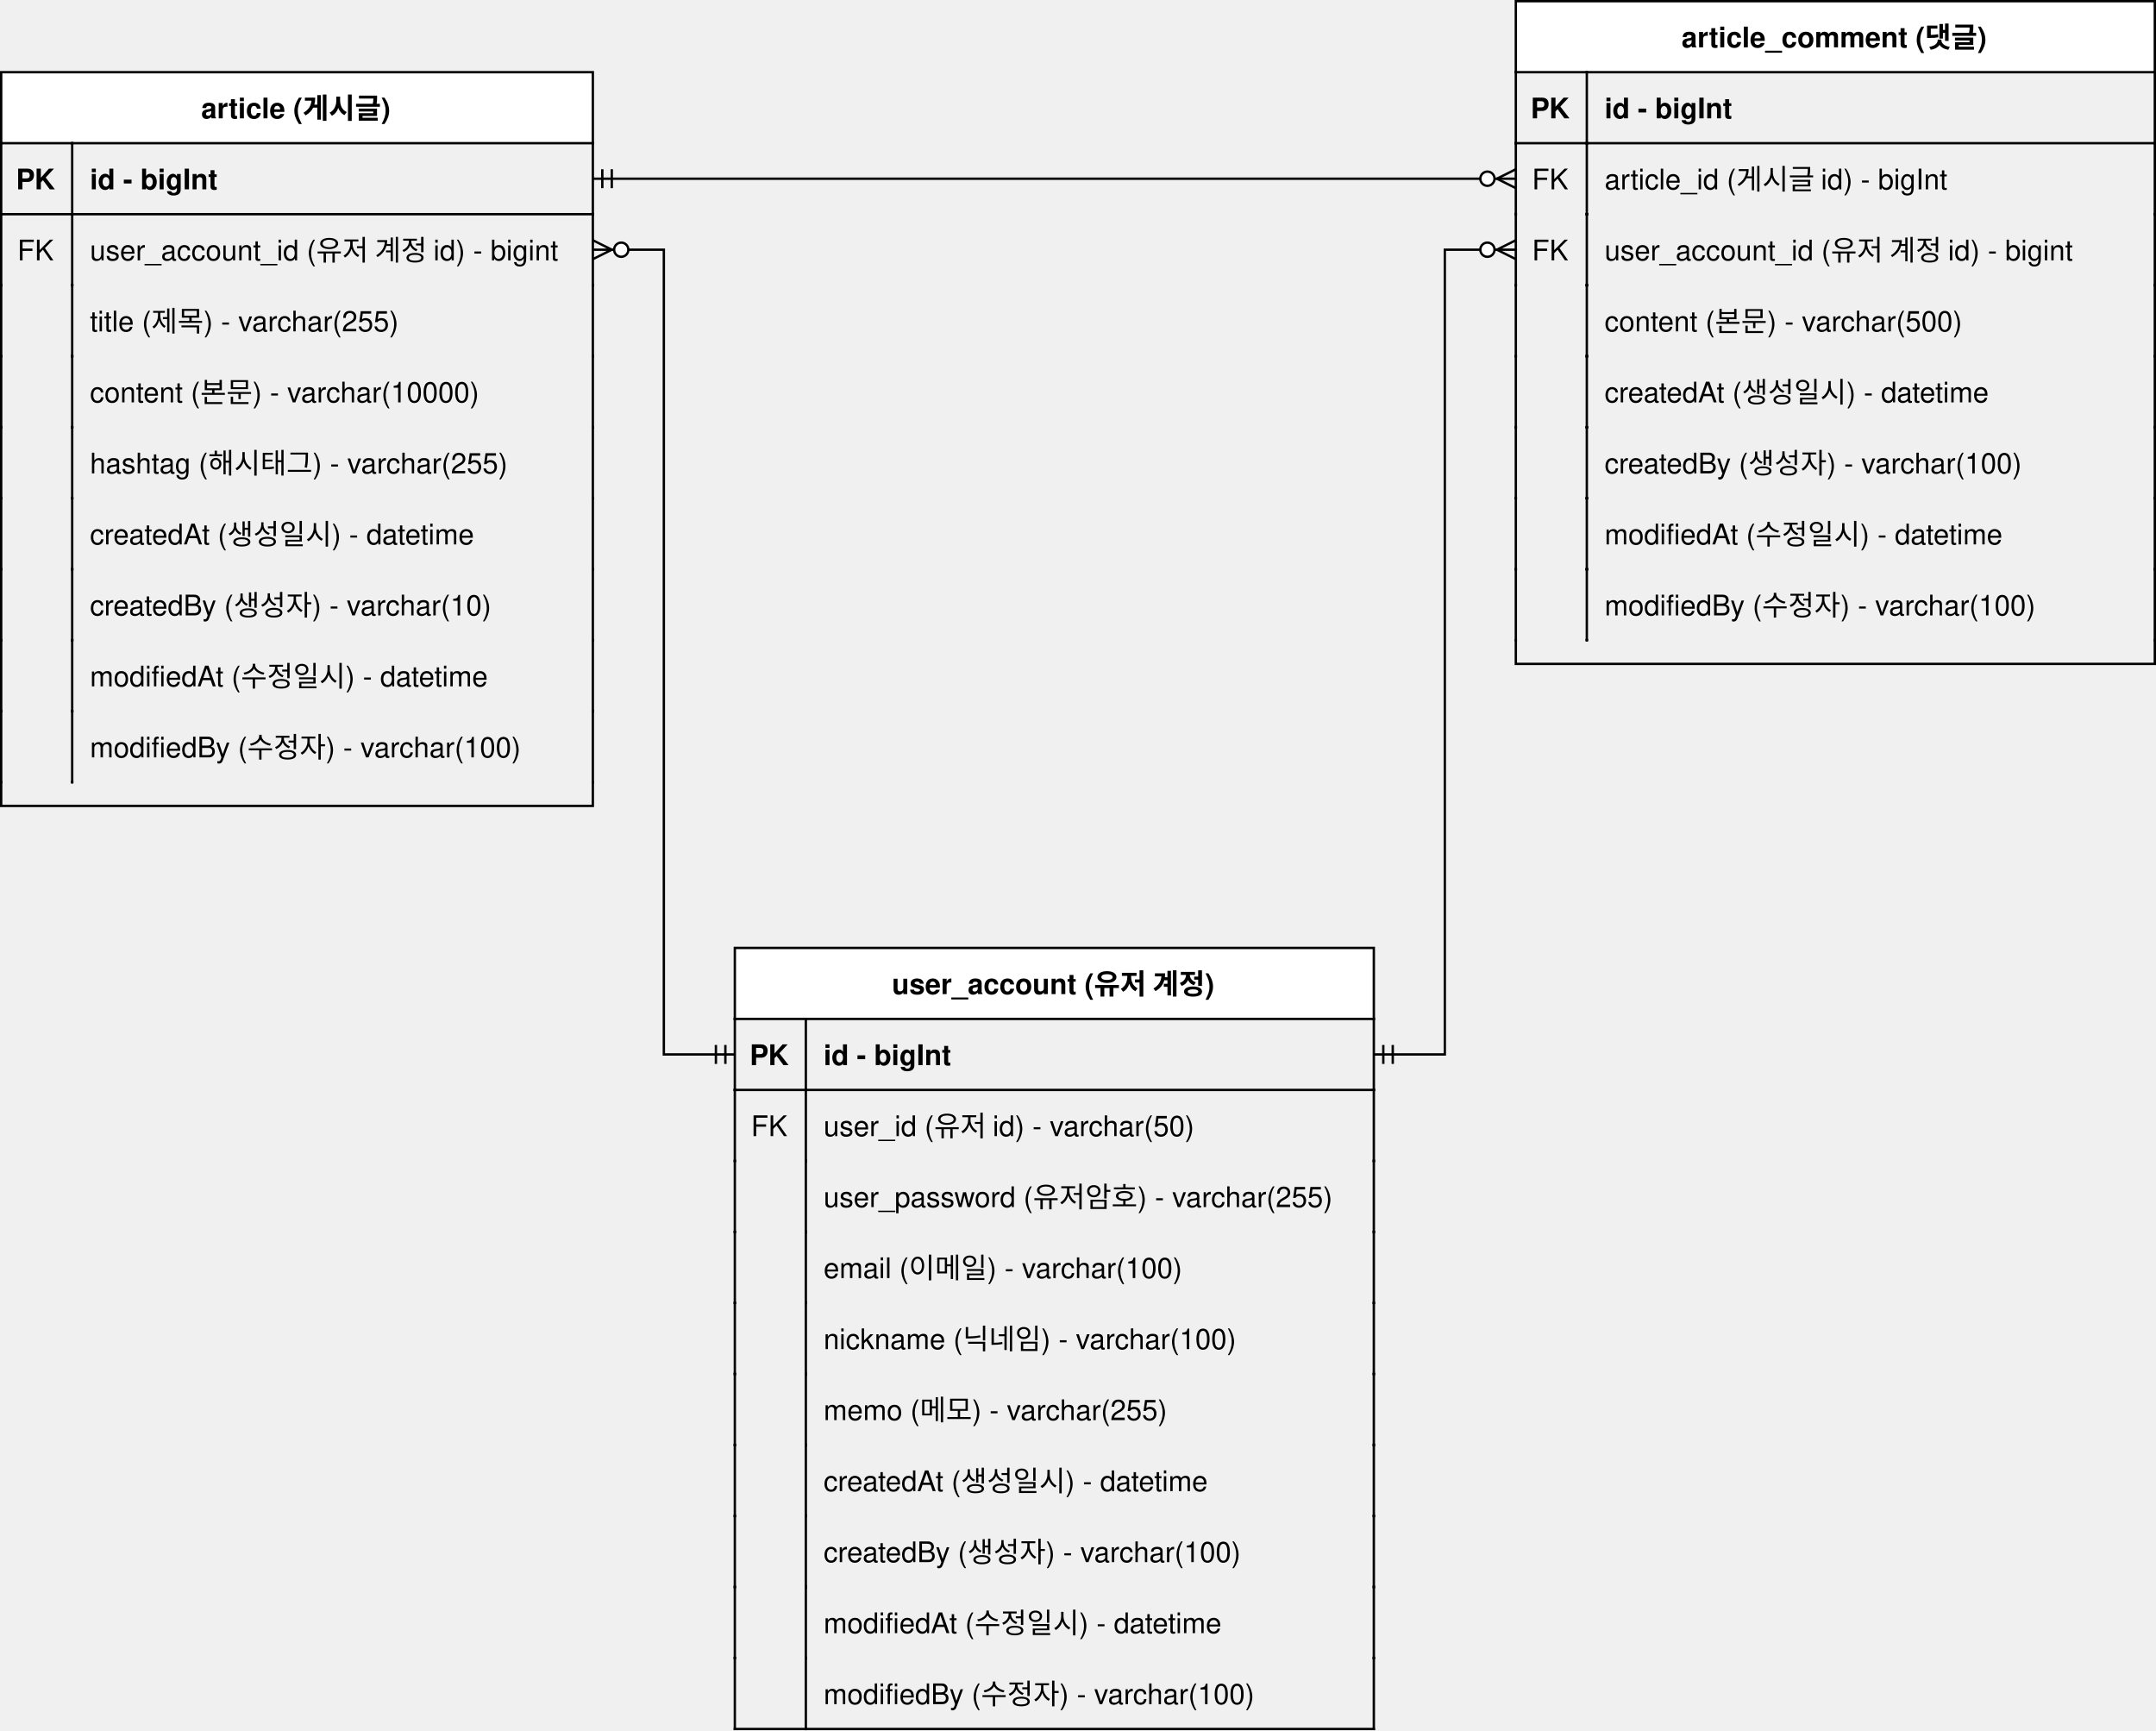
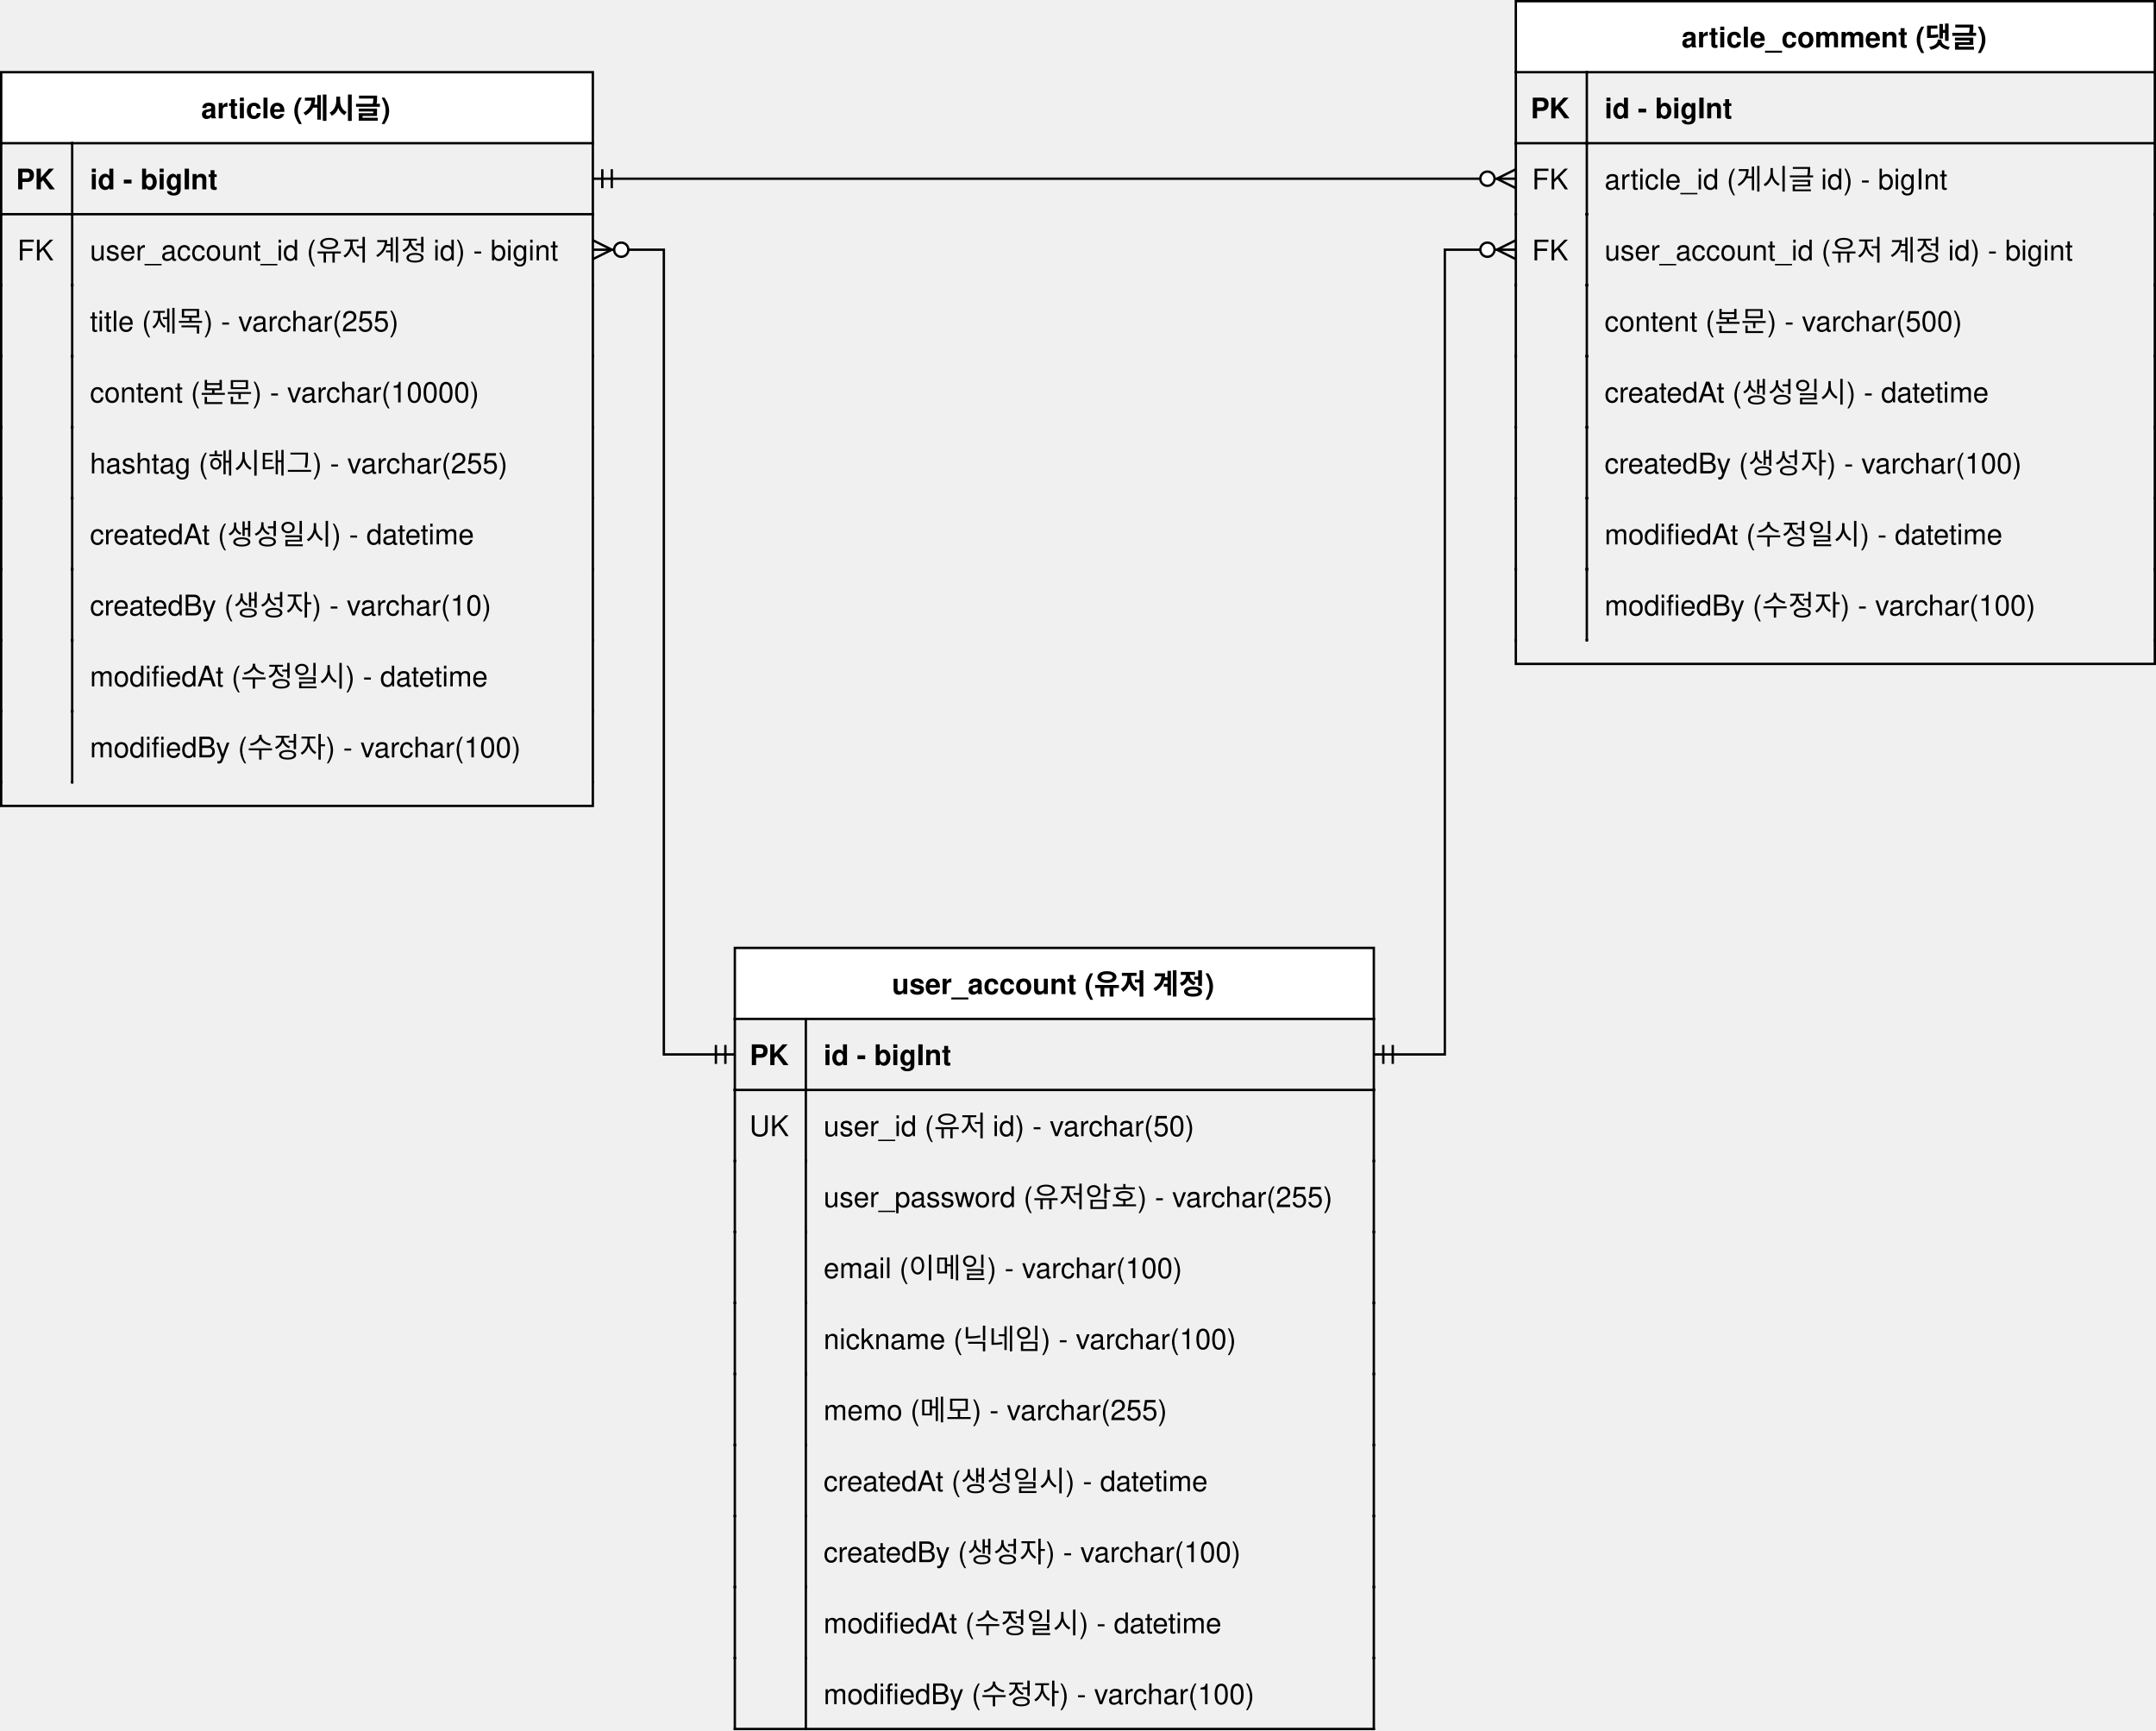
- <svg xmlns="http://www.w3.org/2000/svg" version="1.1" width="911px" height="731px" viewBox="-0.5 -0.5 911 731" content="&lt;mxfile host=&quot;app.diagrams.net&quot; modified=&quot;2022-11-08T16:18:46.799Z&quot; agent=&quot;5.0 (Macintosh; Intel Mac OS X 10_15_7) AppleWebKit/537.36 (KHTML, like Gecko) Chrome/107.0.0.0 Safari/537.36&quot; etag=&quot;kJ1TzSeuDzzOMCDPa4L7&quot; version=&quot;20.5.1&quot; type=&quot;github&quot;&gt;&lt;diagram id=&quot;R2lEEEUBdFMjLlhIrx00&quot; name=&quot;Page-1&quot;&gt;7Z3vk5o4GMf/Gmb2XrSD/NjFl6Ju22t3rrftzF1f7aQSlSsQB7Nd7V9/CSSIBlywiELSsS3EGDHPN3zIkzyJZo7DzbsYrJYPyIOBZujeRjMnmmEMhqZD/qMp2zTF0YdpwiL2PZZpl/DF/wVZos5Sn30PrvcyYoQC7K/2E2coiuAM76WBOEYv+9nmKNj/1hVYQCHhywwEYuo/voeX7FfY+i79PfQXS/7NA529EwKemSWsl8BDL3tJcIPvUYTZJX6GcQgiGGHyzgOIf8BYs6dLjOkvHWnGPXnNae63C4QWAQQrf/12hkKSPFuTLPdzEPoBreZcQS4riHydOdXMcYwQTo/CzRgG1FbcDOk13Ze8m9VDTMut8IGnP398XDzEk28Pjj9x3sOXZ3v1hpXyEwTPrH5BjP0ZqeyxoY30G2060lxDc8badKw5rjYcJymO5uh/sFrEW24aUqEreojBd5rkrjEpjCnI1EkC0QQGfkR+vjkZJOdBAFZrP8mepiz9wPsEtugZ84L4mTv3N9B7TAVE8xItfSKF0VNaODXFF3Yx9G0Q+IuIHM9I/dBvdGO4JtfyCawxyyHWIK8OGGO4ySWxGn0HUQhxvCVZ2LtvbplyWGvKlPSy06bBtbnM6dLk7QkwsS2ysnc2JAfMjDVMaggmPW6oR9oG3CWK/V/UPAGrzrzxkvMXPwyIiN9D4B0kuSi5mSRG8INgjAJELRyhCApGppm8GK2+gngBMUtYIZ81OtslL1IzY/2trdnkWsfkfLA7Jy+aPcZjFK1xTMREy4DEpi+Q2tXFaMUKDeCclx+zeqfH3xHGpI2WKeBoK3ldFkwGZlUVnEsEpiCCzx9LZbCibR4Ej+R2DaJFkBotuXuDndEKLFtY11n9Hlb8YftEpDrnQXIDXvqeB6Pq9jAq2yNnALNm/bPCdrVSuzQQkBtPBDBpIM+RtxaMml3n6Xa2BDuT7Ib+hvz97i8+UOJc1Oj8JpzmddcrMPOjxaf0k7cHqrDbUsWmvJUajaqkUnHNyuS/1d/638+P7/75sP04tOfz6Wz59MYYKihUgoKeyU2QUVVOlELhtkUoFKqAF5xTwf2lqQA9n5d3HAqv2OOI7HtNhWJDi4/1z2sYP4HZjHwnfkoYcUMf6cnz/EinB+Rfh1yonjzem5pjscShnXzZHzuo+NcPlXZU1GeKFN7ebAWRmhBpvmcxvHTP4ra6CK6MIK8aw65sjB4BpLAm7gQjYx8n13rDuTDWpq42GmmjIWfDTxDPliC+MWy73Dd09YRoUCXSAcJRgLg4IAaVPZDnIkSNvmbXCOFUtkbfCTEQ+5LUu58OltxQNpBehOskkBiTg0NIDHTyp8+YqC4V6TAxELunihOtc8K+NCcGNUaqugaKQXV79J4U4ljUEqyXGCxSUkyoj8m1cgPME80x+UjzXQE7et7BqKEd+dAhDngpdLSODufi6KjhiuwcOqzK9ug9OkRn4yyG5Cu9Eea+KIqKSXJgaaQt0TGNiebu5itxeHjkY9gPYZ/BUV058oFDdGkqcLQNjmwS6eXAUcNF2Tlw3FW2R+/BIfogGTjc7RFwTLWhLjqqet3XqK4Z6ZDBL0Mh45LIsC6NDKOGt7JryMgkrpDBrZozc4g8f+7vdTYcbejsZkbJ3NmoIR35yCG6PBU5WifH3cXJUcNZ2TlymJXt0XtyiM5ITo5cb0MkR3Fvo9fdjRqqkQ8aorOTxWI+zVAY5mZWOEQ8porDzMvE5kMSfIiiaJ7sXYGhDedsd3/lcaz2EFAjEDNrI78ViVmkg/M9BIgex16FYiqnY1YVotNR4mDMRhyLVrOkr1JcC0IpiMNTZPjN7mF9MhSFY7ZKhoIove6EY75qkEzkCgym6FrkT/Y8ErN0lRXtIPqyAxRpRzR9pkZhGKqlwi/rUuOUGP4UJKXUqNqvPFsQvyW6CbpDjVPCr1Pd95oaxb9b9B+oIP7GVdRnjBQjVo1NXUHnozBKs93eR48Hp0w1OJVVhfjUWCtO0+73gFQNpchHCrVo2DWQoihOs1VScDn2khTDyvboOyks0R2pgm0aUY505LBEh6ciR/vkKArTbJccNfqaXSNHpnFFDkvsSp4ebdPr7kYN0cgHDTW+cQXQKAzRbBcaPV5h0lJLTGZVIQ5vqHibZqQjHzrUwpPXgI6iUM120dHjpScttfZktgKv6JBUATe/rRrpqGFX8FJBbwH5jGhS0z7ePsIAYB9F09076bzpFBsDg4IFhwFr8TDyRnTXO3I6ffwFY/QVPYBoy2Gzey8EkfdXop6Y/mLIgQM3Pv6XF0aOv9H0tzY7m2xy2SacSORK4+2/+ZPcp+jp7mPJGf+cKCrmE16j53gGj9EizYc54crycTPTeq16D8t28MvrJUuME3v8hHvXe0SUn1Ey94XL3TjYwM2+PRBi+tPZp3YiFAoyDwqyDgtK60YoqKnpQse3/NCqTxXqSzzZK7OEjt8Fs0BhLovK8/7ONvFP+dSrPeNWVkB5Myp9xG0zmqx4Zx9BBB0KJjtp853eP+IWT1cU7NzbULIGVdHnR9jCelAu87p+j+aZ0GYcWeHlyRYQIGk8QEk4wJEwgN2M/91szg47OxrUinSgUA7yy4Pi4qFj3fWOn2IMR05MFGzMlHBiBdbrFxSX0YKm2NrQSvbjcHq36UaDApKOHWo25xXAo9WAsWIZdHcy50kBo7J6nkTXEwyBH2TcmCSbNbnaaJjggk3J6de4apOCkY4XKm7sGnjRZthYcXvobtjYKeZIVS8hL8SB58if/YhAyLYLd+lUTWeYHFjayGJTcRxLIaNMM/Iho8acb4WMcyGjzXixYhnUWDK3D8goWWqq78gwRW90CEPEccE6FuRgpI2UH6pUJtJRQu0bfgWUaDVArPj6avgje0CJQf9n+Rf/btHfKPF6FE0qRz5wqF3DrwAcbYaHFV9fd3cNP8kclqTgKN01XLLlKJoUjXzMUNv3XAEzivbwa5cZ3d0w/CRz3EnKDHHMUubVKJqUjnTkUPuGXwE5TP3S5OjwvuEnhWTpcpKDW1UtRtGkaqSDhl3hbiHjYhQHC0W8ujrFsdD5/OoUp241c9bFKEwOKB5aeCjEqotRWMP9goyhvV/QmRej6MjSKlyZg3rK5K1Ar9EKLqBm4/UZaeddWuVAzbZ+opoPm4V1WNDJaianMUI4nz0Gq+UD8iDN8T8=&lt;/diagram&gt;&lt;/mxfile&gt;" resource="https://app.diagrams.net/#HBaeyonghyeon%2Fproject-board%2Fmain%2Fdocument%2Fproject-board-erd.svg">
+ <svg xmlns="http://www.w3.org/2000/svg" version="1.1" width="911px" height="731px" viewBox="-0.5 -0.5 911 731" content="&lt;mxfile host=&quot;app.diagrams.net&quot; modified=&quot;2022-11-08T16:30:30.109Z&quot; agent=&quot;5.0 (Macintosh; Intel Mac OS X 10_15_7) AppleWebKit/537.36 (KHTML, like Gecko) Chrome/107.0.0.0 Safari/537.36&quot; etag=&quot;XvvjjBLrFEPFijtJ8bjd&quot; version=&quot;20.5.3&quot; type=&quot;github&quot;&gt;&lt;diagram id=&quot;R2lEEEUBdFMjLlhIrx00&quot; name=&quot;Page-1&quot;&gt;7Z1dk9o4FoZ/jat6LpIy/ug2lxjoZDbp2kxntmbmqkvBArSxLcqo05Bfv5ItgUHCawcwYClFElsIYXRe+bGOdCTLHSarDxlYzJ9wBGPLsaOV5Y4sx+n13YD+x1LWRUpg94uEWYYinmmb8BX9hDzR5qmvKILLnYwE45igxW7iBKcpnJCdNJBl+G032xTHu9+6ADMoJXydgFhO/QtFZM5/hW9v0z9CNJuLb+7Z/J0EiMw8YTkHEX7bSYIr8ohTwi/xC8wSkMKU0HeeQPYdZpY/nhPCfunAch7pa8pyv59hPIshWKDl+wlOaPJkSbM8TkGCYlbNpYJCXhD9OndsucMMY1IcJashjJmthBmKa3o88O6mHjJWbo0PvPzr+6fZUzb65ylAo+AjfHv1F+94KT9A/MrrF2QETWhlDx1rYN9Z44EVOlYwtMZDKwit/jBPCazA/o3XIlkL09AKXbBDAr6xpHBJaGFcQa5NE6gmCEAp/fnuqJefxzFYLFGevUiZozj6DNb4lYiCxFk4RSsYPRcCYnmplj7TwtgpK5yZ4iu/GPY2iNEspccTWj/sG8MMLum1fAZLwnPINSiqA2YErkpJvEY/QJxAkq1pFv7uu3uuHN6aNkp622rTEdqcl3TpivYEuNhmm7K3NqQH3IwNTOpIJq021DNrA+EcZ+gnM0/Mq7NsvPz8DSUxFfFHCKK9pBDnN5PcCCiOhzjGzMIpTqFkZJYpyvDiT5DNIOEJC4x4o/ND+qI1M7Tf+5ZPr3VIz3vbc/pi2TMyxOmSZFRMrAxIbfoGmV1Dghe80BhORfkZr3d2/A0TQtvoIQVUtpL/LwsuA7euCs4lAlcSwZdPB2WwYG0exM/0dg3SWVwYLb97g63RFJZV1vWmfvcrfr99Ylqd0zi/Ac9RFMG0vj2c2vYoGcBtWP+8sG2tNC4NxPTGkwJCG8hrGi0lo26u89ft7El2ptkd+x39+w3NfmfEuajRxU24yBsuF2CC0tnn4pP3e6rw21LF6nArdU6qklrFnVYm/138Yf/x+vzhr9/Xn/r+dDqezF/eOX0DhVpQsM8IhfsWoaBUgSi4pILHS1MBRkiUVx8K1RrXigpqQ8uP9a9LmL2AyYR+J3nJGXHHHunp8/zAZgf034BeqJ0/3rtW4PHEvp9/2W9bqKDrh0o7KuoyRZR3PN9A5OIQ6V+6Z3FfXwRXTJBKfWsFEGVNPEhGJojk13onuDC0xqE1GFiDvmDDD5BN5iC7c3z/sG/opghxpEq0A0RgAHFxQPRqeyDPRYgGfc1bI0RQ2xpdJ0RP7ksy734xWHLH2EB7EWGQQ2JID/Yh0bPpny5jor5UtMNET+6eGk60zgn/0pzoNRipujVQ9Orbo/OkkMei5mA5J2BWkGLEfEyhVxpgHlmBK0aaHxTs6HgHo4F29EOHPOBl0NE6OoKLo6OBK/Lm0OHVtkfn0SE7GycZpF8ZDYjwRTFUjPIDz6JtiY1pjKxwO19JwCOiHyMogV0GR33l6AcO2aVpwNE2ODaTSC8HjgYuypsDx0Nte3QeHLIPkoMjXFeAY2z1bdlR1em+Rn3NaIcMcRkGGZdEhndpZDgNvJW3hoyNxA0yhFVLZk5whKZop7MRWP1gOzNK585GA+noRw7Z5WnI0To5Hi5OjgbOypsjh1vbHp0nh+yMFOQo9TZkcqh7G53ubjRQjX7QkJ2dPBbzZYKTpDSzIqDicU0cZlkmvhiSEEMUqnmyDwpDO8HZ7v7G41jvIaBBIOamjRwVianSwfkeAmSPY6dCMY3TcVMVstNR42DMkzgWvdOSvk5xLQhFEYdnyHBk97A5GVThmK2SQRGld5vhmNUiN2BwZdeieLIXkZgHV1mx9qIvb4Ai7Yimy9RQRqZ6JvzyCqhRt195tiB+T3YT3CY1qkWuFTXUVSH7D0wQ/8lV1GWMqBFrxqauACPKKM12ex8dHpxyzeDUpirkp8ZGcZp+twekGihFP1KYRcOugRSqOM1WSSHk2ElSaLlomNrMsjvSBNucRDnakcOTHZ6GHO2TQxWm2S45GvQ1b40cG40bcnhyV/LXo2063d1oIBr9oGHGN64AGsoQzXah0eEVJvUc3lBXhTy8YeJtTiMd/dBhFp68BnSoQjXbRUeHl570zNqTmxV4ZYekCbg5WjXaUcOv4aWC0QyKGdG0phFZP8MYEITT8fadYt50gY2ew8BCkpi3eJhGA7brHT0dP/+EGf4TP4F0LWCzfS8BafTvXD0Z+8VQAAeuEPlbFEaP/2Hp731+NlqVso0EkeiVZuu/yyelT7HT7cfyM/E5WVTcJ7zEr9kEVtGiyEcE4Q7lE2Zm9Vr3HrbZwa+sl01iltvjB9y53gpRfsH53Bchd2dvAzf/fk+IxU/nn9qKUCrI3SvI2y+oqBupoFNNF6re8sOqP1XIxJNZpUBhIYva8/7ONvHP+NTrPeOqFVDZZq4ymky9s48kghsNJquUuFaPuOoZjJKdtQglO1IVXX6EVVaNcZkf4/c4DRPajCNTXrHsL//PpZlwuoAALR3mypo4EA5QEQawnfG/nc3ZEWfHkVrRDhTGQX55UFw8dKwb3vFKfRtMKDZmyjmxAMvlG84O0YKl+Fbfy/fjCDq96caRAtKOHWY25xXAo9WAMbUMujGZs1rihh+KyZwwASjecGOUb9YUWoN+jgs+Jae746rHCkY7Xpi4sWvgRZthY+om0o2wsWqJG14owsZSNPmegoRvFx6yqZpBPz/wrIHHp+IEnmbIMAFjFXXTYM63Qca5kNFmvJhaBg2WzL05ZNSfT9t1ZLiyNzqBCRa44B0LejCwBrr5oRrIRDtKmH3Dr4ASrQaIqS+5gT/y1iih577h6qqQ/Y1mPYqTKEc/cJhdw68AHG2Gh6kvuRu7hldL3IDj8K7hGi9Hcaxo9GOG2b7nCpih2sOvXWZ0Y8PwaokbZig2DDerUZxGOtqRw+wbfgXkcO1Lk6Mj+4ZXS9yQQ1jVLEZxStVoBw2/xt3CLEZR1EhpMYqqgNHyYhSV24RczWIUrgCUCC3cF2LdxSi8/m5BTt/fLejMi1HcyNIqQpm9ZsoUrcBu0ArOr2ax/ejVqNnZU7Nv/6Ka95uFt1/QL6uZnmYYk3L2DCzmTziCLMf/AA==&lt;/diagram&gt;&lt;/mxfile&gt;" resource="https://app.diagrams.net/#HBaeyonghyeon%2Fproject-board%2Fmain%2Fdocument%2Fproject-board-erd.svg">
  <defs>
    <clipPath id="mx-clip-0-60-30-30-0">
      <rect x="0" y="60" width="30" height="30" />
    </clipPath>
    <clipPath id="mx-clip-36-60-214-30-0">
      <rect x="36" y="60" width="214" height="30" />
    </clipPath>
    <clipPath id="mx-clip-0-90-30-30-0">
      <rect x="0" y="90" width="30" height="30" />
    </clipPath>
    <clipPath id="mx-clip-36-90-214-30-0">
      <rect x="36" y="90" width="214" height="30" />
    </clipPath>
    <clipPath id="mx-clip-36-120-214-30-0">
      <rect x="36" y="120" width="214" height="30" />
    </clipPath>
    <clipPath id="mx-clip-36-150-214-30-0">
      <rect x="36" y="150" width="214" height="30" />
    </clipPath>
    <clipPath id="mx-clip-36-180-214-30-0">
      <rect x="36" y="180" width="214" height="30" />
    </clipPath>
    <clipPath id="mx-clip-36-210-214-30-0">
      <rect x="36" y="210" width="214" height="30" />
    </clipPath>
    <clipPath id="mx-clip-36-240-214-30-0">
      <rect x="36" y="240" width="214" height="30" />
    </clipPath>
    <clipPath id="mx-clip-36-270-214-30-0">
      <rect x="36" y="270" width="214" height="30" />
    </clipPath>
    <clipPath id="mx-clip-36-300-214-30-0">
      <rect x="36" y="300" width="214" height="30" />
    </clipPath>
    <clipPath id="mx-clip-640-30-30-30-0">
      <rect x="640" y="30" width="30" height="30" />
    </clipPath>
    <clipPath id="mx-clip-676-30-234-30-0">
      <rect x="676" y="30" width="234" height="30" />
    </clipPath>
    <clipPath id="mx-clip-640-60-30-30-0">
      <rect x="640" y="60" width="30" height="30" />
    </clipPath>
    <clipPath id="mx-clip-676-60-234-30-0">
      <rect x="676" y="60" width="234" height="30" />
    </clipPath>
    <clipPath id="mx-clip-640-90-30-30-0">
      <rect x="640" y="90" width="30" height="30" />
    </clipPath>
    <clipPath id="mx-clip-676-90-234-30-0">
      <rect x="676" y="90" width="234" height="30" />
    </clipPath>
    <clipPath id="mx-clip-676-120-234-30-0">
      <rect x="676" y="120" width="234" height="30" />
    </clipPath>
    <clipPath id="mx-clip-676-150-234-30-0">
      <rect x="676" y="150" width="234" height="30" />
    </clipPath>
    <clipPath id="mx-clip-676-180-234-30-0">
      <rect x="676" y="180" width="234" height="30" />
    </clipPath>
    <clipPath id="mx-clip-676-210-234-30-0">
      <rect x="676" y="210" width="234" height="30" />
    </clipPath>
    <clipPath id="mx-clip-676-240-234-30-0">
      <rect x="676" y="240" width="234" height="30" />
    </clipPath>
    <clipPath id="mx-clip-310-430-30-30-0">
      <rect x="310" y="430" width="30" height="30" />
    </clipPath>
    <clipPath id="mx-clip-346-430-234-30-0">
      <rect x="346" y="430" width="234" height="30" />
    </clipPath>
    <clipPath id="mx-clip-310-460-30-30-0">
      <rect x="310" y="460" width="30" height="30" />
    </clipPath>
    <clipPath id="mx-clip-346-460-234-30-0">
      <rect x="346" y="460" width="234" height="30" />
    </clipPath>
    <clipPath id="mx-clip-346-490-234-30-0">
      <rect x="346" y="490" width="234" height="30" />
    </clipPath>
    <clipPath id="mx-clip-346-520-234-30-0">
      <rect x="346" y="520" width="234" height="30" />
    </clipPath>
    <clipPath id="mx-clip-346-550-234-30-0">
      <rect x="346" y="550" width="234" height="30" />
    </clipPath>
    <clipPath id="mx-clip-346-580-234-30-0">
      <rect x="346" y="580" width="234" height="30" />
    </clipPath>
    <clipPath id="mx-clip-346-610-234-30-0">
      <rect x="346" y="610" width="234" height="30" />
    </clipPath>
    <clipPath id="mx-clip-346-640-234-30-0">
      <rect x="346" y="640" width="234" height="30" />
    </clipPath>
    <clipPath id="mx-clip-346-670-234-30-0">
      <rect x="346" y="670" width="234" height="30" />
    </clipPath>
    <clipPath id="mx-clip-346-700-234-30-0">
      <rect x="346" y="700" width="234" height="30" />
    </clipPath>
  </defs>
  <g>
    <path d="M 0 60 L 0 30 L 250 30 L 250 60" fill="rgb(255, 255, 255)" stroke="rgb(0, 0, 0)" stroke-miterlimit="10" pointer-events="all" />
    <path d="M 0 60 L 0 340 L 250 340 L 250 60" fill="none" stroke="rgb(0, 0, 0)" stroke-miterlimit="10" pointer-events="none" />
    <path d="M 0 60 L 250 60" fill="none" stroke="rgb(0, 0, 0)" stroke-miterlimit="10" pointer-events="none" />
    <path d="M 30 60 L 30 90 L 30 120 L 30 150 L 30 180 L 30 210 L 30 240 L 30 270 L 30 300 L 30 330" fill="none" stroke="rgb(0, 0, 0)" stroke-miterlimit="10" pointer-events="none" />
    <g fill="rgb(0, 0, 0)" font-family="Helvetica" font-weight="bold" pointer-events="none" text-anchor="middle" font-size="12px">
      <text x="124.5" y="49.5">article (게시글)</text>
    </g>
    <path d="M 0 60 M 250 60 M 250 90 L 0 90" fill="none" stroke="rgb(0, 0, 0)" stroke-linecap="square" stroke-miterlimit="10" pointer-events="none" />
    <path d="M 0 60 M 30 60 M 30 90 M 0 90" fill="none" stroke="rgb(0, 0, 0)" stroke-linecap="square" stroke-miterlimit="10" pointer-events="none" />
    <g fill="rgb(0, 0, 0)" font-family="Helvetica" font-weight="bold" pointer-events="none" clip-path="url(#mx-clip-0-60-30-30-0)" text-anchor="middle" font-size="12px">
      <text x="14.5" y="79.5">PK</text>
    </g>
    <path d="M 30 60 M 250 60 M 250 90 M 30 90" fill="none" stroke="rgb(0, 0, 0)" stroke-linecap="square" stroke-miterlimit="10" pointer-events="none" />
    <g fill="rgb(0, 0, 0)" font-family="Helvetica" font-weight="bold" text-decoration="underline" pointer-events="none" clip-path="url(#mx-clip-36-60-214-30-0)" font-size="12px">
      <text x="37.5" y="79.5">id - bigInt</text>
    </g>
    <path d="M 0 90 M 30 90 M 30 120 M 0 120" fill="none" stroke="rgb(0, 0, 0)" stroke-linecap="square" stroke-miterlimit="10" pointer-events="none" />
    <g fill="rgb(0, 0, 0)" font-family="Helvetica" pointer-events="none" clip-path="url(#mx-clip-0-90-30-30-0)" text-anchor="middle" font-size="12px">
      <text x="14.5" y="109.5">FK</text>
    </g>
    <path d="M 30 90 M 250 90 M 250 120 M 30 120" fill="none" stroke="rgb(0, 0, 0)" stroke-linecap="square" stroke-miterlimit="10" pointer-events="none" />
    <g fill="rgb(0, 0, 0)" font-family="Helvetica" pointer-events="none" clip-path="url(#mx-clip-36-90-214-30-0)" font-size="12px">
      <text x="37.5" y="109.5">user_account_id (유저 계정 id) - bigint</text>
    </g>
    <path d="M 0 120 M 30 120 M 30 150 M 0 150" fill="none" stroke="rgb(0, 0, 0)" stroke-linecap="square" stroke-miterlimit="10" pointer-events="none" />
    <path d="M 30 120 M 250 120 M 250 150 M 30 150" fill="none" stroke="rgb(0, 0, 0)" stroke-linecap="square" stroke-miterlimit="10" pointer-events="none" />
    <g fill="rgb(0, 0, 0)" font-family="Helvetica" pointer-events="none" clip-path="url(#mx-clip-36-120-214-30-0)" font-size="12px">
      <text x="37.5" y="139.5">title (제목) - varchar(255)</text>
    </g>
    <path d="M 0 150 M 30 150 M 30 180 M 0 180" fill="none" stroke="rgb(0, 0, 0)" stroke-linecap="square" stroke-miterlimit="10" pointer-events="none" />
    <path d="M 30 150 M 250 150 M 250 180 M 30 180" fill="none" stroke="rgb(0, 0, 0)" stroke-linecap="square" stroke-miterlimit="10" pointer-events="none" />
    <g fill="rgb(0, 0, 0)" font-family="Helvetica" pointer-events="none" clip-path="url(#mx-clip-36-150-214-30-0)" font-size="12px">
      <text x="37.5" y="169.5">content (본문) - varchar(10000)</text>
    </g>
    <path d="M 0 180 M 30 180 M 30 210 M 0 210" fill="none" stroke="rgb(0, 0, 0)" stroke-linecap="square" stroke-miterlimit="10" pointer-events="none" />
    <path d="M 30 180 M 250 180 M 250 210 M 30 210" fill="none" stroke="rgb(0, 0, 0)" stroke-linecap="square" stroke-miterlimit="10" pointer-events="none" />
    <g fill="rgb(0, 0, 0)" font-family="Helvetica" pointer-events="none" clip-path="url(#mx-clip-36-180-214-30-0)" font-size="12px">
      <text x="37.5" y="199.5">hashtag (해시태그) - varchar(255)</text>
    </g>
    <path d="M 0 210 M 30 210 M 30 240 M 0 240" fill="none" stroke="rgb(0, 0, 0)" stroke-linecap="square" stroke-miterlimit="10" pointer-events="none" />
    <path d="M 30 210 M 250 210 M 250 240 M 30 240" fill="none" stroke="rgb(0, 0, 0)" stroke-linecap="square" stroke-miterlimit="10" pointer-events="none" />
    <g fill="rgb(0, 0, 0)" font-family="Helvetica" pointer-events="none" clip-path="url(#mx-clip-36-210-214-30-0)" font-size="12px">
      <text x="37.5" y="229.5">createdAt (생성일시) - datetime</text>
    </g>
    <path d="M 0 240 M 30 240 M 30 270 M 0 270" fill="none" stroke="rgb(0, 0, 0)" stroke-linecap="square" stroke-miterlimit="10" pointer-events="none" />
    <path d="M 30 240 M 250 240 M 250 270 M 30 270" fill="none" stroke="rgb(0, 0, 0)" stroke-linecap="square" stroke-miterlimit="10" pointer-events="none" />
    <g fill="rgb(0, 0, 0)" font-family="Helvetica" pointer-events="none" clip-path="url(#mx-clip-36-240-214-30-0)" font-size="12px">
      <text x="37.5" y="259.5">createdBy (생성자) - varchar(10)</text>
    </g>
    <path d="M 0 270 M 30 270 M 30 300 M 0 300" fill="none" stroke="rgb(0, 0, 0)" stroke-linecap="square" stroke-miterlimit="10" pointer-events="none" />
    <path d="M 30 270 M 250 270 M 250 300 M 30 300" fill="none" stroke="rgb(0, 0, 0)" stroke-linecap="square" stroke-miterlimit="10" pointer-events="none" />
    <g fill="rgb(0, 0, 0)" font-family="Helvetica" pointer-events="none" clip-path="url(#mx-clip-36-270-214-30-0)" font-size="12px">
      <text x="37.5" y="289.5">modifiedAt (수정일시) - datetime</text>
    </g>
    <path d="M 0 300 M 30 300 M 30 330 M 0 330" fill="none" stroke="rgb(0, 0, 0)" stroke-linecap="square" stroke-miterlimit="10" pointer-events="none" />
    <path d="M 30 300 M 250 300 M 250 330 M 30 330" fill="none" stroke="rgb(0, 0, 0)" stroke-linecap="square" stroke-miterlimit="10" pointer-events="none" />
    <g fill="rgb(0, 0, 0)" font-family="Helvetica" pointer-events="none" clip-path="url(#mx-clip-36-300-214-30-0)" font-size="12px">
      <text x="37.5" y="319.5">modifiedBy (수정자) - varchar(100)</text>
    </g>
    <path d="M 640 30 L 640 0 L 910 0 L 910 30" fill="rgb(255, 255, 255)" stroke="rgb(0, 0, 0)" stroke-miterlimit="10" pointer-events="none" />
    <path d="M 640 30 L 640 280 L 910 280 L 910 30" fill="none" stroke="rgb(0, 0, 0)" stroke-miterlimit="10" pointer-events="none" />
    <path d="M 640 30 L 910 30" fill="none" stroke="rgb(0, 0, 0)" stroke-miterlimit="10" pointer-events="none" />
    <path d="M 670 30 L 670 60 L 670 90 L 670 120 L 670 150 L 670 180 L 670 210 L 670 240 L 670 270" fill="none" stroke="rgb(0, 0, 0)" stroke-miterlimit="10" pointer-events="none" />
    <g fill="rgb(0, 0, 0)" font-family="Helvetica" font-weight="bold" pointer-events="none" text-anchor="middle" font-size="12px">
      <text x="774.5" y="19.5">article_comment (댓글)</text>
    </g>
    <path d="M 640 30 M 910 30 M 910 60 L 640 60" fill="none" stroke="rgb(0, 0, 0)" stroke-linecap="square" stroke-miterlimit="10" pointer-events="none" />
    <path d="M 640 30 M 670 30 M 670 60 M 640 60" fill="none" stroke="rgb(0, 0, 0)" stroke-linecap="square" stroke-miterlimit="10" pointer-events="none" />
    <g fill="rgb(0, 0, 0)" font-family="Helvetica" font-weight="bold" pointer-events="none" clip-path="url(#mx-clip-640-30-30-30-0)" text-anchor="middle" font-size="12px">
      <text x="654.5" y="49.5">PK</text>
    </g>
    <path d="M 670 30 M 910 30 M 910 60 M 670 60" fill="none" stroke="rgb(0, 0, 0)" stroke-linecap="square" stroke-miterlimit="10" pointer-events="none" />
    <g fill="rgb(0, 0, 0)" font-family="Helvetica" font-weight="bold" text-decoration="underline" pointer-events="none" clip-path="url(#mx-clip-676-30-234-30-0)" font-size="12px">
      <text x="677.5" y="49.5">id - bigInt</text>
    </g>
    <path d="M 640 60 M 670 60 M 670 90 M 640 90" fill="none" stroke="rgb(0, 0, 0)" stroke-linecap="square" stroke-miterlimit="10" pointer-events="none" />
    <g fill="rgb(0, 0, 0)" font-family="Helvetica" pointer-events="none" clip-path="url(#mx-clip-640-60-30-30-0)" text-anchor="middle" font-size="12px">
      <text x="654.5" y="79.5">FK</text>
    </g>
    <path d="M 670 60 M 910 60 M 910 90 M 670 90" fill="none" stroke="rgb(0, 0, 0)" stroke-linecap="square" stroke-miterlimit="10" pointer-events="none" />
    <g fill="rgb(0, 0, 0)" font-family="Helvetica" pointer-events="none" clip-path="url(#mx-clip-676-60-234-30-0)" font-size="12px">
      <text x="677.5" y="79.5">article_id (게시글 id) - bigInt</text>
    </g>
    <path d="M 640 90 M 670 90 M 670 120 M 640 120" fill="none" stroke="rgb(0, 0, 0)" stroke-linecap="square" stroke-miterlimit="10" pointer-events="none" />
    <g fill="rgb(0, 0, 0)" font-family="Helvetica" pointer-events="none" clip-path="url(#mx-clip-640-90-30-30-0)" text-anchor="middle" font-size="12px">
      <text x="654.5" y="109.5">FK</text>
    </g>
    <path d="M 670 90 M 910 90 M 910 120 M 670 120" fill="none" stroke="rgb(0, 0, 0)" stroke-linecap="square" stroke-miterlimit="10" pointer-events="none" />
    <g fill="rgb(0, 0, 0)" font-family="Helvetica" pointer-events="none" clip-path="url(#mx-clip-676-90-234-30-0)" font-size="12px">
      <text x="677.5" y="109.5">user_account_id (유저 계정 id) - bigint</text>
    </g>
    <path d="M 640 120 M 670 120 M 670 150 M 640 150" fill="none" stroke="rgb(0, 0, 0)" stroke-linecap="square" stroke-miterlimit="10" pointer-events="none" />
    <path d="M 670 120 M 910 120 M 910 150 M 670 150" fill="none" stroke="rgb(0, 0, 0)" stroke-linecap="square" stroke-miterlimit="10" pointer-events="none" />
    <g fill="rgb(0, 0, 0)" font-family="Helvetica" pointer-events="none" clip-path="url(#mx-clip-676-120-234-30-0)" font-size="12px">
      <text x="677.5" y="139.5">content (본문) - varchar(500)</text>
    </g>
    <path d="M 640 150 M 670 150 M 670 180 M 640 180" fill="none" stroke="rgb(0, 0, 0)" stroke-linecap="square" stroke-miterlimit="10" pointer-events="none" />
    <path d="M 670 150 M 910 150 M 910 180 M 670 180" fill="none" stroke="rgb(0, 0, 0)" stroke-linecap="square" stroke-miterlimit="10" pointer-events="none" />
    <g fill="rgb(0, 0, 0)" font-family="Helvetica" pointer-events="none" clip-path="url(#mx-clip-676-150-234-30-0)" font-size="12px">
      <text x="677.5" y="169.5">createdAt (생성일시) - datetime</text>
    </g>
    <path d="M 640 180 M 670 180 M 670 210 M 640 210" fill="none" stroke="rgb(0, 0, 0)" stroke-linecap="square" stroke-miterlimit="10" pointer-events="none" />
    <path d="M 670 180 M 910 180 M 910 210 M 670 210" fill="none" stroke="rgb(0, 0, 0)" stroke-linecap="square" stroke-miterlimit="10" pointer-events="none" />
    <g fill="rgb(0, 0, 0)" font-family="Helvetica" pointer-events="none" clip-path="url(#mx-clip-676-180-234-30-0)" font-size="12px">
      <text x="677.5" y="199.5">createdBy (생성자) - varchar(100)</text>
    </g>
    <path d="M 640 210 M 670 210 M 670 240 M 640 240" fill="none" stroke="rgb(0, 0, 0)" stroke-linecap="square" stroke-miterlimit="10" pointer-events="none" />
    <path d="M 670 210 M 910 210 M 910 240 M 670 240" fill="none" stroke="rgb(0, 0, 0)" stroke-linecap="square" stroke-miterlimit="10" pointer-events="none" />
    <g fill="rgb(0, 0, 0)" font-family="Helvetica" pointer-events="none" clip-path="url(#mx-clip-676-210-234-30-0)" font-size="12px">
      <text x="677.5" y="229.5">modifiedAt (수정일시) - datetime</text>
    </g>
    <path d="M 640 240 M 670 240 M 670 270 M 640 270" fill="none" stroke="rgb(0, 0, 0)" stroke-linecap="square" stroke-miterlimit="10" pointer-events="none" />
    <path d="M 670 240 M 910 240 M 910 270 M 670 270" fill="none" stroke="rgb(0, 0, 0)" stroke-linecap="square" stroke-miterlimit="10" pointer-events="none" />
    <g fill="rgb(0, 0, 0)" font-family="Helvetica" pointer-events="none" clip-path="url(#mx-clip-676-240-234-30-0)" font-size="12px">
      <text x="677.5" y="259.5">modifiedBy (수정자) - varchar(100)</text>
    </g>
    <path d="M 250 75 L 280 75 L 610 75 L 640 75" fill="none" stroke="rgb(0, 0, 0)" stroke-miterlimit="10" pointer-events="none" />
    <path d="M 254 71 L 254 79 M 258 71 L 258 79" fill="none" stroke="rgb(0, 0, 0)" stroke-miterlimit="10" pointer-events="none" />
    <ellipse cx="628" cy="75" rx="3" ry="3" fill="#ffffff" stroke="rgb(0, 0, 0)" pointer-events="none" />
    <path d="M 640 71 L 632 75 L 640 79" fill="none" stroke="rgb(0, 0, 0)" stroke-miterlimit="10" pointer-events="none" />
    <path d="M 310 430 L 310 400 L 580 400 L 580 430" fill="rgb(255, 255, 255)" stroke="rgb(0, 0, 0)" stroke-miterlimit="10" pointer-events="none" />
    <path d="M 310 430 L 310 730 L 580 730 L 580 430" fill="none" stroke="rgb(0, 0, 0)" stroke-miterlimit="10" pointer-events="none" />
    <path d="M 310 430 L 580 430" fill="none" stroke="rgb(0, 0, 0)" stroke-miterlimit="10" pointer-events="none" />
    <path d="M 340 430 L 340 460 L 340 490 L 340 520 L 340 550 L 340 580 L 340 610 L 340 640 L 340 670 L 340 700 L 340 730" fill="none" stroke="rgb(0, 0, 0)" stroke-miterlimit="10" pointer-events="none" />
    <g fill="rgb(0, 0, 0)" font-family="Helvetica" font-weight="bold" pointer-events="none" text-anchor="middle" font-size="12px">
      <text x="444.5" y="419.5">user_account (유저 계정)</text>
    </g>
    <path d="M 310 430 M 580 430 M 580 460 L 310 460" fill="none" stroke="rgb(0, 0, 0)" stroke-linecap="square" stroke-miterlimit="10" pointer-events="none" />
    <path d="M 310 430 M 340 430 M 340 460 M 310 460" fill="none" stroke="rgb(0, 0, 0)" stroke-linecap="square" stroke-miterlimit="10" pointer-events="none" />
    <g fill="rgb(0, 0, 0)" font-family="Helvetica" font-weight="bold" pointer-events="none" clip-path="url(#mx-clip-310-430-30-30-0)" text-anchor="middle" font-size="12px">
      <text x="324.5" y="449.5">PK</text>
    </g>
    <path d="M 340 430 M 580 430 M 580 460 M 340 460" fill="none" stroke="rgb(0, 0, 0)" stroke-linecap="square" stroke-miterlimit="10" pointer-events="none" />
    <g fill="rgb(0, 0, 0)" font-family="Helvetica" font-weight="bold" text-decoration="underline" pointer-events="none" clip-path="url(#mx-clip-346-430-234-30-0)" font-size="12px">
      <text x="347.5" y="449.5">id - bigInt</text>
    </g>
    <path d="M 310 460 M 340 460 M 340 490 M 310 490" fill="none" stroke="rgb(0, 0, 0)" stroke-linecap="square" stroke-miterlimit="10" pointer-events="none" />
    <g fill="rgb(0, 0, 0)" font-family="Helvetica" pointer-events="none" clip-path="url(#mx-clip-310-460-30-30-0)" text-anchor="middle" font-size="12px">
-       <text x="324.5" y="479.5">FK</text>
+       <text x="324.5" y="479.5">UK</text>
    </g>
    <path d="M 340 460 M 580 460 M 580 490 M 340 490" fill="none" stroke="rgb(0, 0, 0)" stroke-linecap="square" stroke-miterlimit="10" pointer-events="none" />
    <g fill="rgb(0, 0, 0)" font-family="Helvetica" pointer-events="none" clip-path="url(#mx-clip-346-460-234-30-0)" font-size="12px">
      <text x="347.5" y="479.5">user_id (유저 id) - varchar(50)</text>
    </g>
    <path d="M 310 490 M 340 490 M 340 520 M 310 520" fill="none" stroke="rgb(0, 0, 0)" stroke-linecap="square" stroke-miterlimit="10" pointer-events="none" />
    <path d="M 340 490 M 580 490 M 580 520 M 340 520" fill="none" stroke="rgb(0, 0, 0)" stroke-linecap="square" stroke-miterlimit="10" pointer-events="none" />
    <g fill="rgb(0, 0, 0)" font-family="Helvetica" pointer-events="none" clip-path="url(#mx-clip-346-490-234-30-0)" font-size="12px">
      <text x="347.5" y="509.5">user_password (유저암호) - varchar(255)</text>
    </g>
    <path d="M 310 520 M 340 520 M 340 550 M 310 550" fill="none" stroke="rgb(0, 0, 0)" stroke-linecap="square" stroke-miterlimit="10" pointer-events="none" />
    <path d="M 340 520 M 580 520 M 580 550 M 340 550" fill="none" stroke="rgb(0, 0, 0)" stroke-linecap="square" stroke-miterlimit="10" pointer-events="none" />
    <g fill="rgb(0, 0, 0)" font-family="Helvetica" pointer-events="none" clip-path="url(#mx-clip-346-520-234-30-0)" font-size="12px">
      <text x="347.5" y="539.5">email (이메일) - varchar(100)</text>
    </g>
    <path d="M 310 550 M 340 550 M 340 580 M 310 580" fill="none" stroke="rgb(0, 0, 0)" stroke-linecap="square" stroke-miterlimit="10" pointer-events="none" />
    <path d="M 340 550 M 580 550 M 580 580 M 340 580" fill="none" stroke="rgb(0, 0, 0)" stroke-linecap="square" stroke-miterlimit="10" pointer-events="none" />
    <g fill="rgb(0, 0, 0)" font-family="Helvetica" pointer-events="none" clip-path="url(#mx-clip-346-550-234-30-0)" font-size="12px">
      <text x="347.5" y="569.5">nickname (닉네임) - varchar(100)</text>
    </g>
    <path d="M 310 580 M 340 580 M 340 610 M 310 610" fill="none" stroke="rgb(0, 0, 0)" stroke-linecap="square" stroke-miterlimit="10" pointer-events="none" />
    <path d="M 340 580 M 580 580 M 580 610 M 340 610" fill="none" stroke="rgb(0, 0, 0)" stroke-linecap="square" stroke-miterlimit="10" pointer-events="none" />
    <g fill="rgb(0, 0, 0)" font-family="Helvetica" pointer-events="none" clip-path="url(#mx-clip-346-580-234-30-0)" font-size="12px">
      <text x="347.5" y="599.5">memo (메모) - varchar(255)</text>
    </g>
    <path d="M 310 610 M 340 610 M 340 640 M 310 640" fill="none" stroke="rgb(0, 0, 0)" stroke-linecap="square" stroke-miterlimit="10" pointer-events="none" />
    <path d="M 340 610 M 580 610 M 580 640 M 340 640" fill="none" stroke="rgb(0, 0, 0)" stroke-linecap="square" stroke-miterlimit="10" pointer-events="none" />
    <g fill="rgb(0, 0, 0)" font-family="Helvetica" pointer-events="none" clip-path="url(#mx-clip-346-610-234-30-0)" font-size="12px">
      <text x="347.5" y="629.5">createdAt (생성일시) - datetime</text>
    </g>
    <path d="M 310 640 M 340 640 M 340 670 M 310 670" fill="none" stroke="rgb(0, 0, 0)" stroke-linecap="square" stroke-miterlimit="10" pointer-events="none" />
    <path d="M 340 640 M 580 640 M 580 670 M 340 670" fill="none" stroke="rgb(0, 0, 0)" stroke-linecap="square" stroke-miterlimit="10" pointer-events="none" />
    <g fill="rgb(0, 0, 0)" font-family="Helvetica" pointer-events="none" clip-path="url(#mx-clip-346-640-234-30-0)" font-size="12px">
      <text x="347.5" y="659.5">createdBy (생성자) - varchar(100)</text>
    </g>
    <path d="M 310 670 M 340 670 M 340 700 M 310 700" fill="none" stroke="rgb(0, 0, 0)" stroke-linecap="square" stroke-miterlimit="10" pointer-events="none" />
    <path d="M 340 670 M 580 670 M 580 700 M 340 700" fill="none" stroke="rgb(0, 0, 0)" stroke-linecap="square" stroke-miterlimit="10" pointer-events="none" />
    <g fill="rgb(0, 0, 0)" font-family="Helvetica" pointer-events="none" clip-path="url(#mx-clip-346-670-234-30-0)" font-size="12px">
      <text x="347.5" y="689.5">modifiedAt (수정일시) - datetime</text>
    </g>
    <path d="M 310 700 M 340 700 M 340 730 M 310 730" fill="none" stroke="rgb(0, 0, 0)" stroke-linecap="square" stroke-miterlimit="10" pointer-events="none" />
    <path d="M 340 700 M 580 700 M 580 730 M 340 730" fill="none" stroke="rgb(0, 0, 0)" stroke-linecap="square" stroke-miterlimit="10" pointer-events="none" />
    <g fill="rgb(0, 0, 0)" font-family="Helvetica" pointer-events="none" clip-path="url(#mx-clip-346-700-234-30-0)" font-size="12px">
      <text x="347.5" y="719.5">modifiedBy (수정자) - varchar(100)</text>
    </g>
    <path d="M 580 445 L 610 445 L 610 275 L 610 105 L 640 105" fill="none" stroke="rgb(0, 0, 0)" stroke-miterlimit="10" pointer-events="none" />
    <path d="M 584 441 L 584 449 M 588 441 L 588 449" fill="none" stroke="rgb(0, 0, 0)" stroke-miterlimit="10" pointer-events="none" />
    <ellipse cx="628" cy="105" rx="3" ry="3" fill="#ffffff" stroke="rgb(0, 0, 0)" pointer-events="none" />
    <path d="M 640 101 L 632 105 L 640 109" fill="none" stroke="rgb(0, 0, 0)" stroke-miterlimit="10" pointer-events="none" />
    <path d="M 310 445 L 280 445 L 280 105 L 250 105" fill="none" stroke="rgb(0, 0, 0)" stroke-miterlimit="10" pointer-events="none" />
    <path d="M 306 449 L 306 441 M 302 449 L 302 441" fill="none" stroke="rgb(0, 0, 0)" stroke-miterlimit="10" pointer-events="none" />
    <ellipse cx="262" cy="105" rx="3" ry="3" fill="#ffffff" stroke="rgb(0, 0, 0)" pointer-events="none" />
    <path d="M 250 109 L 258 105 L 250 101" fill="none" stroke="rgb(0, 0, 0)" stroke-miterlimit="10" pointer-events="none" />
  </g>
</svg>
